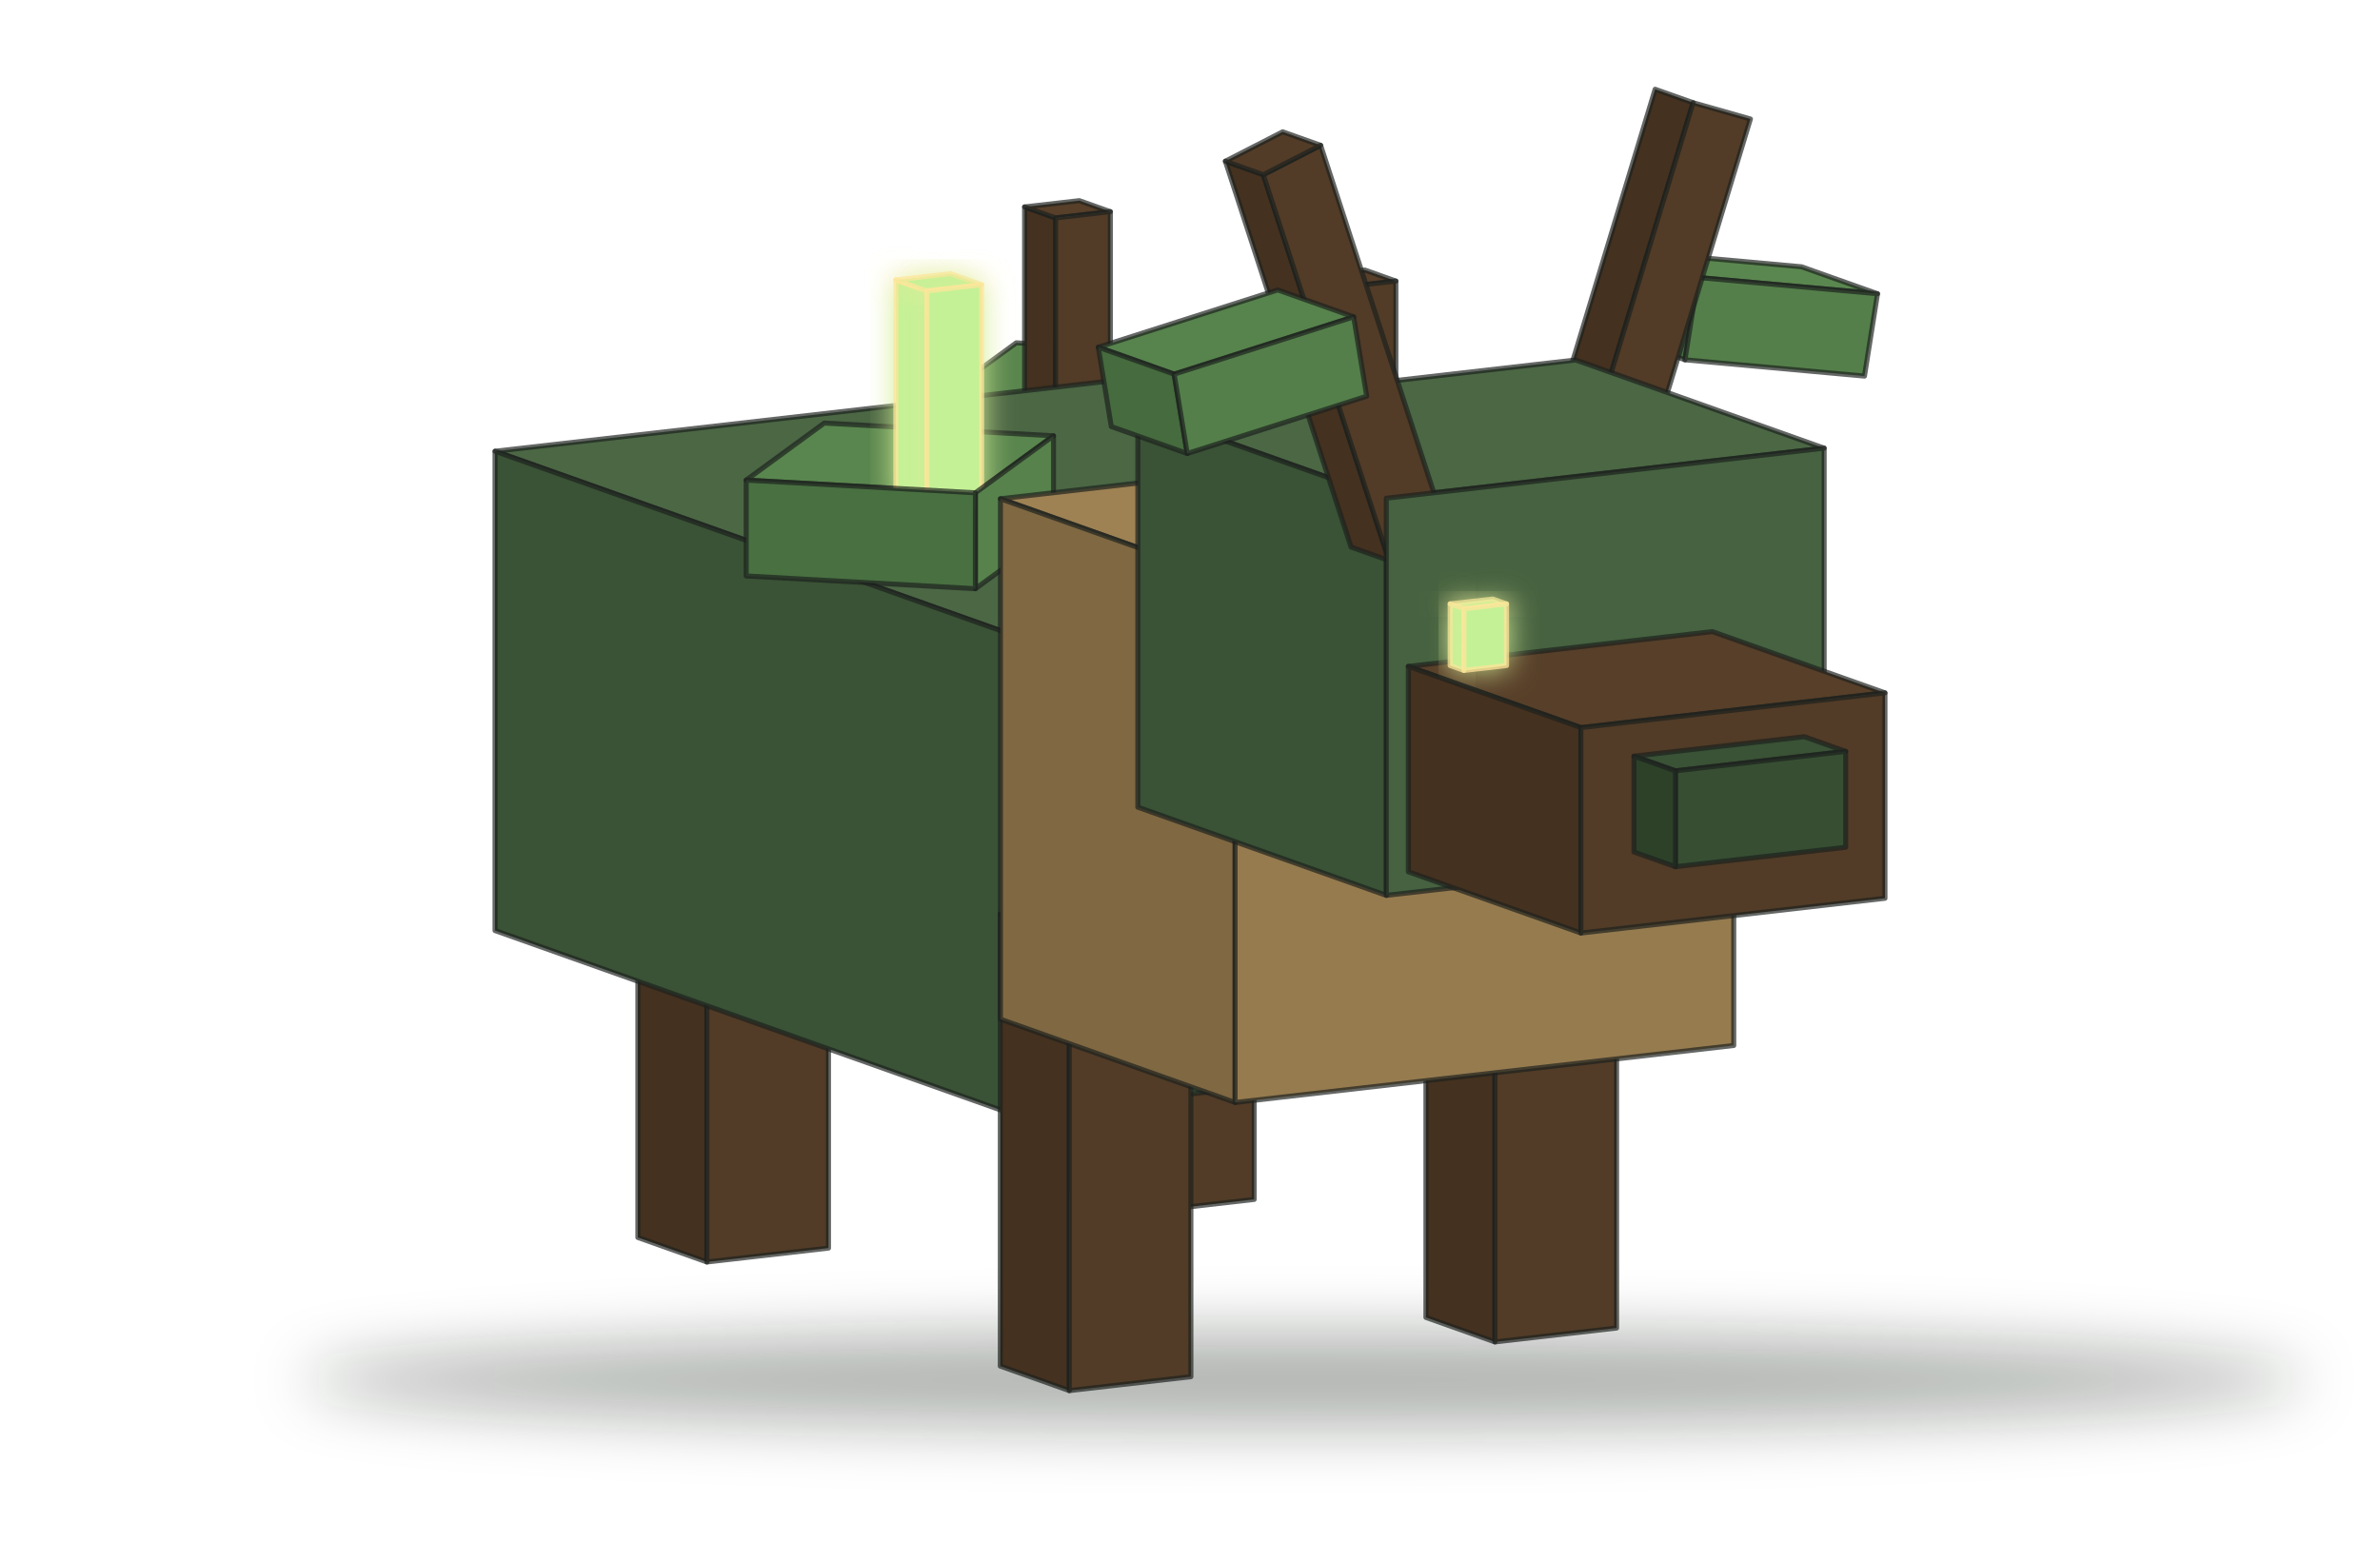
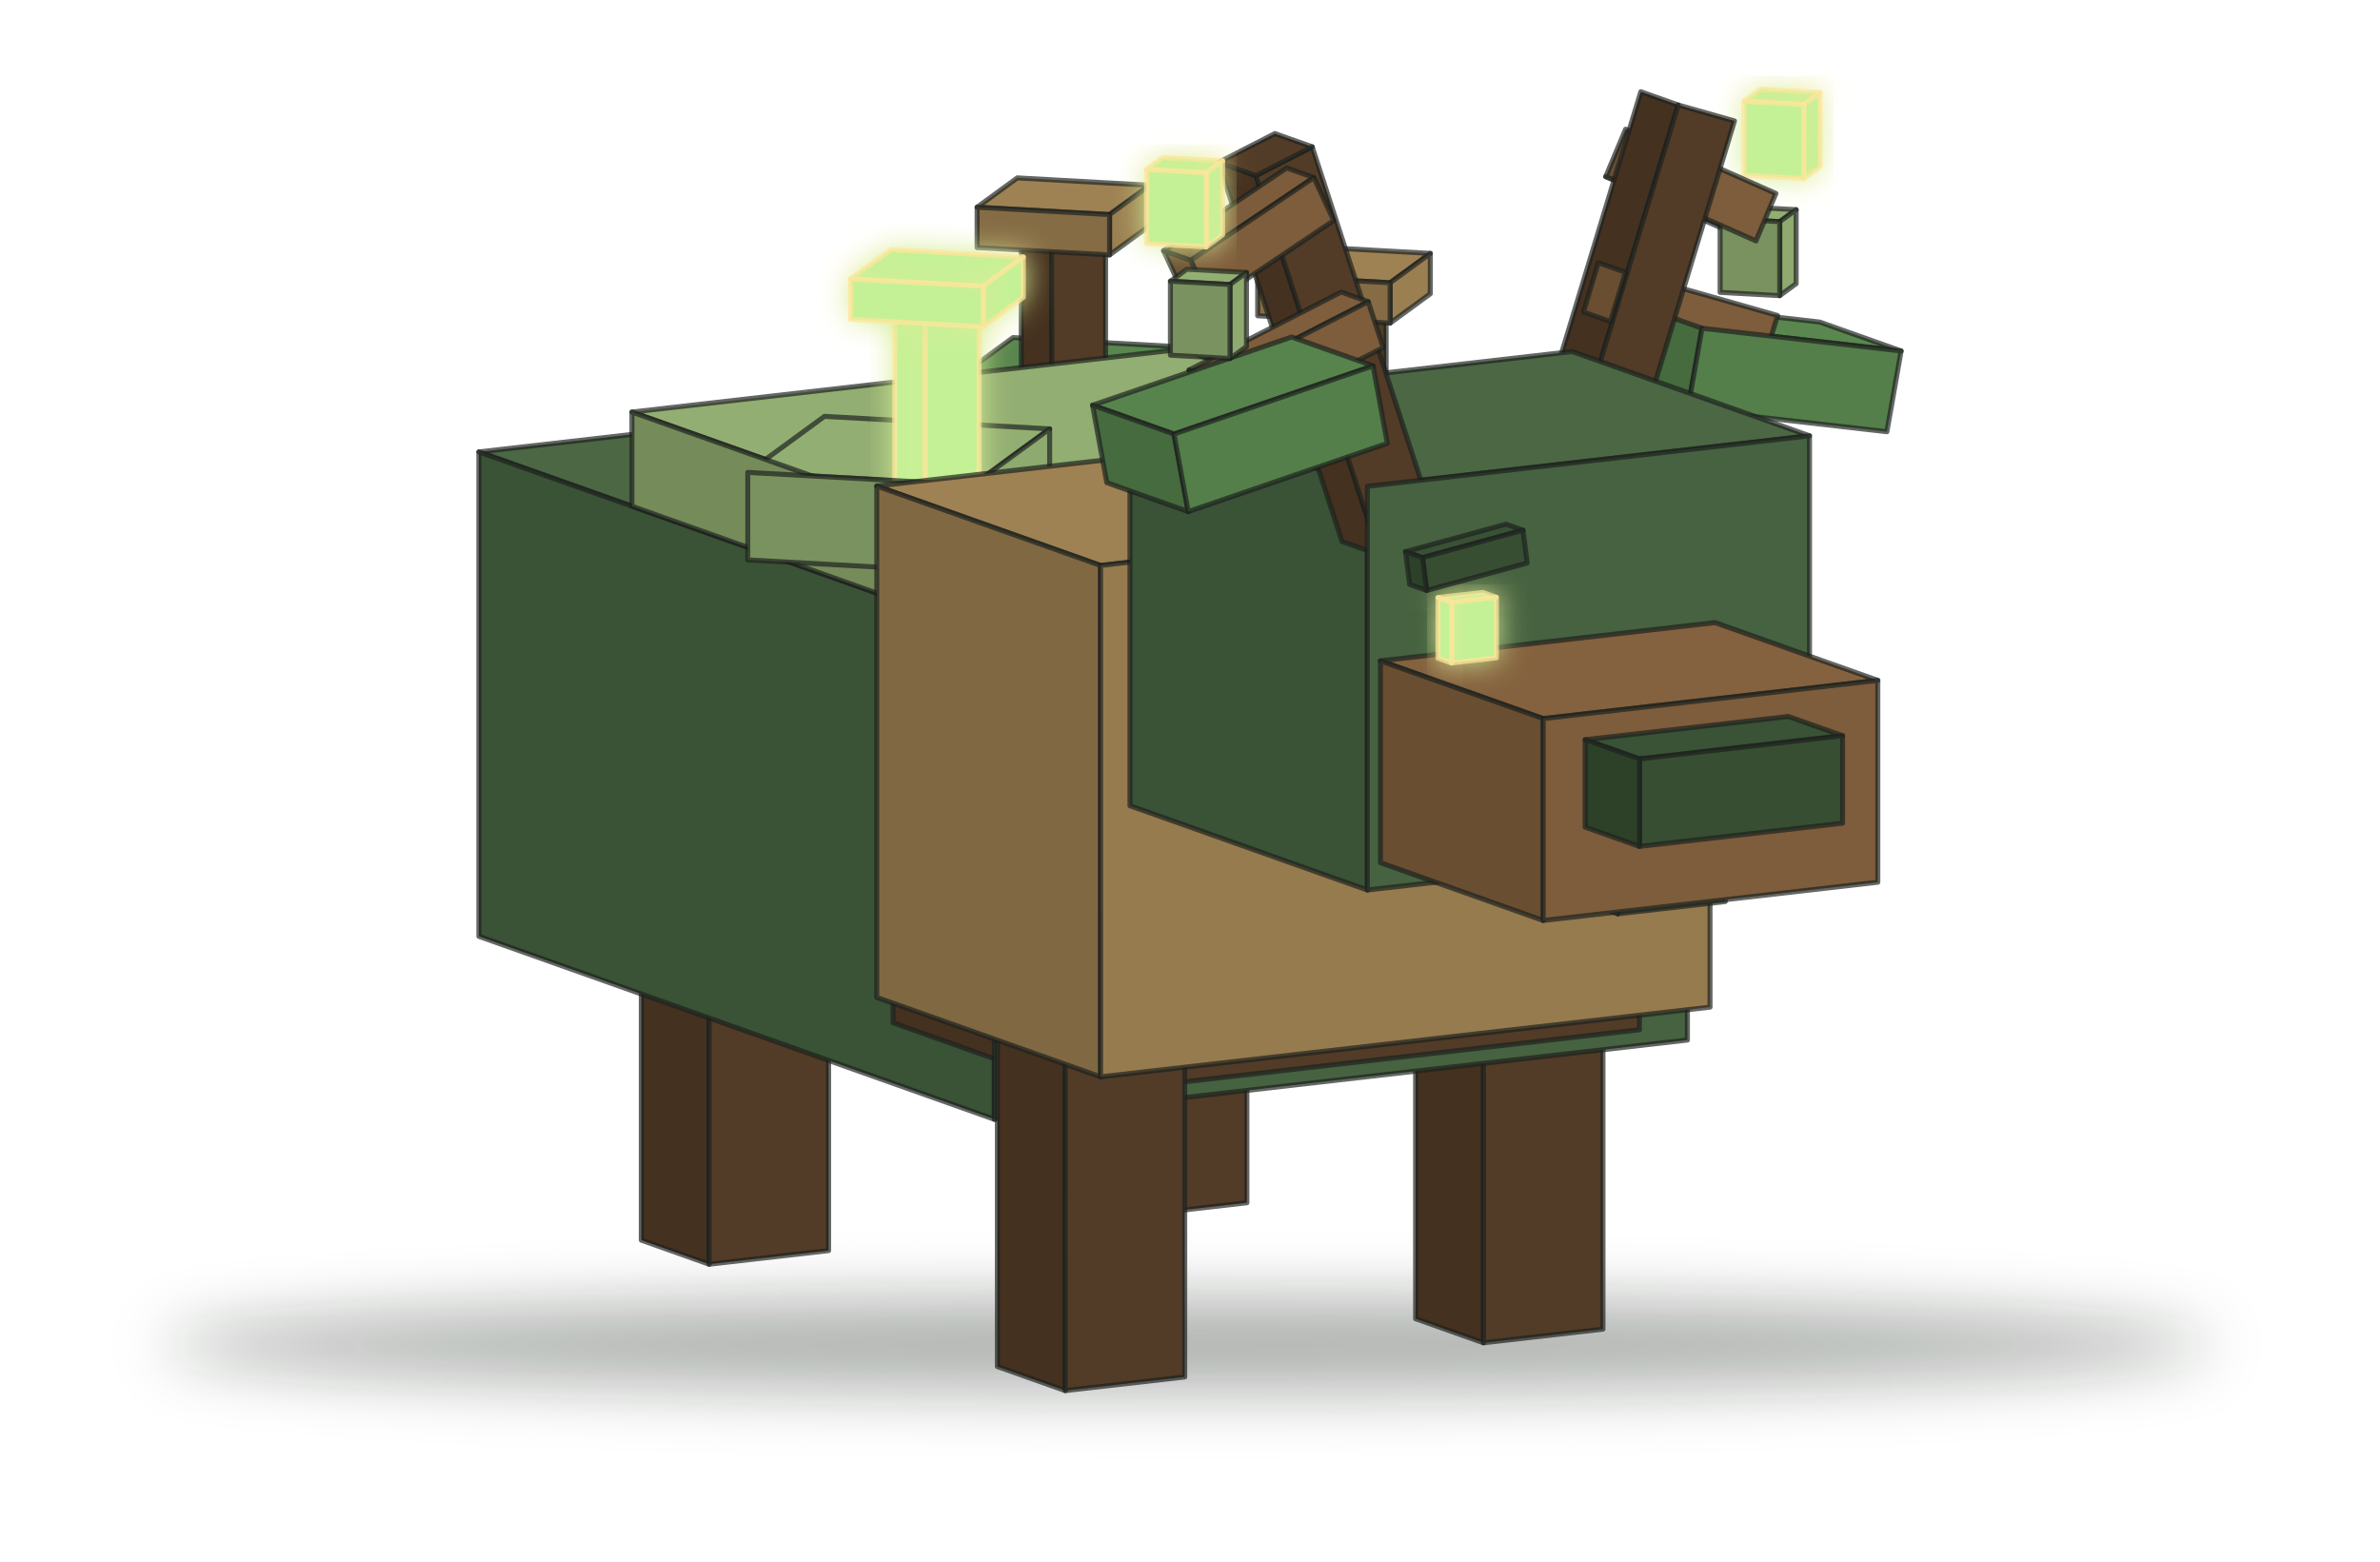
<svg xmlns="http://www.w3.org/2000/svg" width="640" height="420" viewBox="0 0 640 420" role="img" aria-labelledby="portrait-title">
  <defs>
    <filter id="portrait-glow" x="-80%" y="-80%" width="260%" height="260%">
      <feGaussianBlur stdDeviation="4" result="blur" />
      <feMerge>
        <feMergeNode in="blur" />
        <feMergeNode in="SourceGraphic" />
      </feMerge>
    </filter>
    <filter id="portrait-shadow" x="-40%" y="-80%" width="180%" height="260%">
      <feGaussianBlur stdDeviation="8" />
    </filter>
  </defs>
-   <ellipse cx="350.69" cy="371.12" rx="269.11" ry="13" fill="#0c120f" opacity=".32" filter="url(#portrait-shadow)" />
+   <ellipse cx="319.24" cy="361.71" rx="275.38" ry="13" fill="#0c120f" opacity=".32" filter="url(#portrait-shadow)" />
  <g>
-     <polygon points="304.55,326.32 304.55,204.77 285.99,198.18 285.99,319.73" fill="#45311f" stroke="#1c211e" stroke-opacity=".68" stroke-width="1.35" stroke-linejoin="round" vector-effect="non-scaling-stroke" />
-     <polygon points="337.26,201.03 318.70,194.44 285.99,198.18 304.55,204.77" fill="#573f29" stroke="#1c211e" stroke-opacity=".68" stroke-width="1.35" stroke-linejoin="round" vector-effect="non-scaling-stroke" />
-     <polygon points="337.26,322.58 337.26,201.03 304.55,204.77 304.55,326.32" fill="#523c27" stroke="#1c211e" stroke-opacity=".68" stroke-width="1.35" stroke-linejoin="round" vector-effect="non-scaling-stroke" />
-     <polygon points="334.91,95.63 273.28,92.20 252.28,107.54 313.91,110.96" fill="#59864e" stroke="#1c211e" stroke-opacity=".68" stroke-width="1.35" stroke-linejoin="round" vector-effect="non-scaling-stroke" />
-     <polygon points="334.91,121.41 334.91,95.63 313.91,110.96 313.91,136.75" fill="#57824c" stroke="#1c211e" stroke-opacity=".68" stroke-width="1.35" stroke-linejoin="round" vector-effect="non-scaling-stroke" />
-     <polygon points="283.87,117.55 283.87,58.61 275.52,55.65 275.52,114.58" fill="#45311f" stroke="#1c211e" stroke-opacity=".68" stroke-width="1.35" stroke-linejoin="round" vector-effect="non-scaling-stroke" />
-     <polygon points="298.59,56.93 290.23,53.96 275.52,55.65 283.87,58.61" fill="#573f29" stroke="#1c211e" stroke-opacity=".68" stroke-width="1.35" stroke-linejoin="round" vector-effect="non-scaling-stroke" />
-     <polygon points="190.09,339.41 190.09,217.86 171.53,211.27 171.53,332.82" fill="#45311f" stroke="#1c211e" stroke-opacity=".68" stroke-width="1.35" stroke-linejoin="round" vector-effect="non-scaling-stroke" />
-     <polygon points="298.59,115.86 298.59,56.93 283.87,58.61 283.87,117.55" fill="#523c27" stroke="#1c211e" stroke-opacity=".68" stroke-width="1.35" stroke-linejoin="round" vector-effect="non-scaling-stroke" />
-     <polygon points="222.79,214.12 204.23,207.53 171.53,211.27 190.09,217.86" fill="#573f29" stroke="#1c211e" stroke-opacity=".68" stroke-width="1.35" stroke-linejoin="round" vector-effect="non-scaling-stroke" />
-     <polygon points="222.79,335.67 222.79,214.12 190.09,217.86 190.09,339.41" fill="#523c27" stroke="#1c211e" stroke-opacity=".68" stroke-width="1.35" stroke-linejoin="round" vector-effect="non-scaling-stroke" />
-     <polygon points="313.91,136.75 313.91,110.96 252.28,107.54 252.28,133.32" fill="#497041" stroke="#1c211e" stroke-opacity=".68" stroke-width="1.35" stroke-linejoin="round" vector-effect="non-scaling-stroke" />
-     <polygon points="455.48,149.83 316.27,100.42 133.12,121.36 272.34,170.77" fill="#4b6744" stroke="#1c211e" stroke-opacity=".68" stroke-width="1.35" stroke-linejoin="round" vector-effect="non-scaling-stroke" />
-     <polygon points="416.27,113.76 354.64,110.34 333.64,125.67 395.27,129.10" fill="#59864e" stroke="#1c211e" stroke-opacity=".68" stroke-width="1.35" stroke-linejoin="round" vector-effect="non-scaling-stroke" />
-     <polygon points="416.27,139.55 416.27,113.76 395.27,129.10 395.27,154.88" fill="#57824c" stroke="#1c211e" stroke-opacity=".68" stroke-width="1.35" stroke-linejoin="round" vector-effect="non-scaling-stroke" />
-     <polygon points="360.66,136.20 360.66,77.27 352.30,74.31 352.30,133.24" fill="#45311f" stroke="#1c211e" stroke-opacity=".68" stroke-width="1.35" stroke-linejoin="round" vector-effect="non-scaling-stroke" />
-     <polygon points="375.37,75.59 367.02,72.62 352.30,74.31 360.66,77.27" fill="#573f29" stroke="#1c211e" stroke-opacity=".68" stroke-width="1.35" stroke-linejoin="round" vector-effect="non-scaling-stroke" />
-     <polygon points="283.29,117.21 221.66,113.78 200.66,129.12 262.29,132.54" fill="#59864e" stroke="#1c211e" stroke-opacity=".68" stroke-width="1.35" stroke-linejoin="round" vector-effect="non-scaling-stroke" />
-     <polygon points="375.37,134.52 375.37,75.59 360.66,77.27 360.66,136.20" fill="#523c27" stroke="#1c211e" stroke-opacity=".68" stroke-width="1.35" stroke-linejoin="round" vector-effect="non-scaling-stroke" />
-     <polygon points="249.26,137.18 249.26,78.25 240.90,75.28 240.90,134.22" fill="#c4f196" stroke="#ffe59a" stroke-opacity=".74" stroke-width="1.35" stroke-linejoin="round" vector-effect="non-scaling-stroke" filter="url(#portrait-glow)" />
-     <polygon points="263.97,76.57 255.62,73.60 240.90,75.28 249.26,78.25" fill="#c4f196" stroke="#ffe59a" stroke-opacity=".74" stroke-width="1.35" stroke-linejoin="round" vector-effect="non-scaling-stroke" filter="url(#portrait-glow)" />
-     <polygon points="272.34,299.69 272.34,170.77 133.12,121.36 133.12,250.28" fill="#3a5235" stroke="#1c211e" stroke-opacity=".68" stroke-width="1.35" stroke-linejoin="round" vector-effect="non-scaling-stroke" />
-     <polygon points="263.97,135.50 263.97,76.57 249.26,78.25 249.26,137.18" fill="#c4f196" stroke="#ffe59a" stroke-opacity=".74" stroke-width="1.35" stroke-linejoin="round" vector-effect="non-scaling-stroke" filter="url(#portrait-glow)" />
-     <polygon points="283.29,142.99 283.29,117.21 262.29,132.54 262.29,158.33" fill="#57824c" stroke="#1c211e" stroke-opacity=".68" stroke-width="1.35" stroke-linejoin="round" vector-effect="non-scaling-stroke" />
-     <polygon points="402.00,360.91 402.00,239.36 383.44,232.77 383.44,354.32" fill="#45311f" stroke="#1c211e" stroke-opacity=".68" stroke-width="1.35" stroke-linejoin="round" vector-effect="non-scaling-stroke" />
-     <polygon points="434.71,235.62 416.15,229.03 383.44,232.77 402.00,239.36" fill="#573f29" stroke="#1c211e" stroke-opacity=".68" stroke-width="1.35" stroke-linejoin="round" vector-effect="non-scaling-stroke" />
-     <polygon points="395.27,154.88 395.27,129.10 333.64,125.67 333.64,151.46" fill="#497041" stroke="#1c211e" stroke-opacity=".68" stroke-width="1.35" stroke-linejoin="round" vector-effect="non-scaling-stroke" />
-     <polygon points="434.71,357.17 434.71,235.62 402.00,239.36 402.00,360.91" fill="#523c27" stroke="#1c211e" stroke-opacity=".68" stroke-width="1.35" stroke-linejoin="round" vector-effect="non-scaling-stroke" />
-     <polygon points="262.29,158.33 262.29,132.54 200.66,129.12 200.66,154.90" fill="#497041" stroke="#1c211e" stroke-opacity=".68" stroke-width="1.35" stroke-linejoin="round" vector-effect="non-scaling-stroke" />
-     <polygon points="455.48,278.75 455.48,149.83 272.34,170.77 272.34,299.69" fill="#466240" stroke="#1c211e" stroke-opacity=".68" stroke-width="1.35" stroke-linejoin="round" vector-effect="non-scaling-stroke" />
-     <polygon points="287.54,374.00 287.54,252.45 268.98,245.86 268.98,367.41" fill="#45311f" stroke="#1c211e" stroke-opacity=".68" stroke-width="1.35" stroke-linejoin="round" vector-effect="non-scaling-stroke" />
-     <polygon points="320.24,248.71 301.68,242.12 268.98,245.86 287.54,252.45" fill="#573f29" stroke="#1c211e" stroke-opacity=".68" stroke-width="1.35" stroke-linejoin="round" vector-effect="non-scaling-stroke" />
-     <polygon points="320.24,370.26 320.24,248.71 287.54,252.45 287.54,374.00" fill="#523c27" stroke="#1c211e" stroke-opacity=".68" stroke-width="1.35" stroke-linejoin="round" vector-effect="non-scaling-stroke" />
-     <polygon points="466.22,141.21 403.11,118.81 269.02,134.14 332.13,156.55" fill="#9e8253" stroke="#1c211e" stroke-opacity=".68" stroke-width="1.35" stroke-linejoin="round" vector-effect="non-scaling-stroke" />
-     <polygon points="332.13,296.51 332.13,156.55 269.02,134.14 269.02,274.11" fill="#7f6842" stroke="#1c211e" stroke-opacity=".68" stroke-width="1.35" stroke-linejoin="round" vector-effect="non-scaling-stroke" />
-     <polygon points="504.88,79.00 484.46,71.75 436.20,67.38 456.62,74.63" fill="#5a874f" stroke="#1c211e" stroke-opacity=".68" stroke-width="1.35" stroke-linejoin="round" vector-effect="non-scaling-stroke" />
-     <polygon points="466.22,281.18 466.22,141.21 332.13,156.55 332.13,296.51" fill="#967b4f" stroke="#1c211e" stroke-opacity=".68" stroke-width="1.35" stroke-linejoin="round" vector-effect="non-scaling-stroke" />
-     <polygon points="453.10,96.77 456.62,74.63 436.20,67.38 432.69,89.53" fill="#466b3e" stroke="#1c211e" stroke-opacity=".68" stroke-width="1.35" stroke-linejoin="round" vector-effect="non-scaling-stroke" />
-     <polygon points="436.89,143.52 421.48,139.14 411.27,135.51 426.68,139.89" fill="#45311f" stroke="#1c211e" stroke-opacity=".68" stroke-width="1.35" stroke-linejoin="round" vector-effect="non-scaling-stroke" />
-     <polygon points="501.37,101.15 504.88,79.00 456.62,74.63 453.10,96.77" fill="#547f4a" stroke="#1c211e" stroke-opacity=".68" stroke-width="1.35" stroke-linejoin="round" vector-effect="non-scaling-stroke" />
-     <polygon points="421.48,139.14 455.29,27.62 445.08,24.00 411.27,135.51" fill="#45311f" stroke="#1c211e" stroke-opacity=".68" stroke-width="1.35" stroke-linejoin="round" vector-effect="non-scaling-stroke" />
-     <polygon points="436.89,143.52 470.70,32.00 455.29,27.62 421.48,139.14" fill="#523c27" stroke="#1c211e" stroke-opacity=".68" stroke-width="1.35" stroke-linejoin="round" vector-effect="non-scaling-stroke" />
-     <polygon points="490.53,120.53 423.70,96.81 305.97,110.27 372.79,133.99" fill="#4b6744" stroke="#1c211e" stroke-opacity=".68" stroke-width="1.35" stroke-linejoin="round" vector-effect="non-scaling-stroke" />
-     <polygon points="372.79,240.81 372.79,133.99 305.97,110.27 305.97,217.09" fill="#3a5235" stroke="#1c211e" stroke-opacity=".68" stroke-width="1.35" stroke-linejoin="round" vector-effect="non-scaling-stroke" />
-     <polygon points="477.07,154.20 473.36,152.88 461.91,154.19 465.62,155.51" fill="#c4f196" stroke="#ffe59a" stroke-opacity=".74" stroke-width="1.35" stroke-linejoin="round" vector-effect="non-scaling-stroke" filter="url(#portrait-glow)" />
-     <polygon points="373.52,150.76 339.71,46.98 329.51,43.36 363.32,147.14" fill="#45311f" stroke="#1c211e" stroke-opacity=".68" stroke-width="1.35" stroke-linejoin="round" vector-effect="non-scaling-stroke" />
-     <polygon points="465.62,172.08 465.62,155.51 461.91,154.19 461.91,170.76" fill="#c4f196" stroke="#ffe59a" stroke-opacity=".74" stroke-width="1.35" stroke-linejoin="round" vector-effect="non-scaling-stroke" filter="url(#portrait-glow)" />
-     <polygon points="477.07,170.77 477.07,154.20 465.62,155.51 465.62,172.08" fill="#c4f196" stroke="#ffe59a" stroke-opacity=".74" stroke-width="1.35" stroke-linejoin="round" vector-effect="non-scaling-stroke" filter="url(#portrait-glow)" />
-     <polygon points="388.94,142.86 355.13,39.08 339.71,46.98 373.52,150.76" fill="#523c27" stroke="#1c211e" stroke-opacity=".68" stroke-width="1.35" stroke-linejoin="round" vector-effect="non-scaling-stroke" />
-     <polygon points="490.53,227.35 490.53,120.53 372.79,133.99 372.79,240.81" fill="#466240" stroke="#1c211e" stroke-opacity=".68" stroke-width="1.35" stroke-linejoin="round" vector-effect="non-scaling-stroke" />
-     <polygon points="364.01,85.22 343.59,77.97 295.33,93.38 315.74,100.63" fill="#57834d" stroke="#1c211e" stroke-opacity=".68" stroke-width="1.35" stroke-linejoin="round" vector-effect="non-scaling-stroke" />
-     <polygon points="355.13,39.08 344.92,35.45 329.51,43.36 339.71,46.98" fill="#533c27" stroke="#1c211e" stroke-opacity=".68" stroke-width="1.35" stroke-linejoin="round" vector-effect="non-scaling-stroke" />
-     <polygon points="319.26,121.97 315.74,100.63 295.33,93.38 298.84,114.72" fill="#466b3e" stroke="#1c211e" stroke-opacity=".68" stroke-width="1.35" stroke-linejoin="round" vector-effect="non-scaling-stroke" />
-     <polygon points="367.52,106.56 364.01,85.22 315.74,100.63 319.26,121.97" fill="#547f4a" stroke="#1c211e" stroke-opacity=".68" stroke-width="1.35" stroke-linejoin="round" vector-effect="non-scaling-stroke" />
-     <polygon points="506.88,186.34 460.47,169.87 378.71,179.22 425.12,195.69" fill="#573f29" stroke="#1c211e" stroke-opacity=".68" stroke-width="1.35" stroke-linejoin="round" vector-effect="non-scaling-stroke" />
-     <polygon points="405.12,162.42 401.41,161.11 389.96,162.41 393.67,163.73" fill="#c4f196" stroke="#ffe59a" stroke-opacity=".74" stroke-width="1.35" stroke-linejoin="round" vector-effect="non-scaling-stroke" filter="url(#portrait-glow)" />
-     <polygon points="393.67,180.31 393.67,163.73 389.96,162.41 389.96,178.99" fill="#c4f196" stroke="#ffe59a" stroke-opacity=".74" stroke-width="1.35" stroke-linejoin="round" vector-effect="non-scaling-stroke" filter="url(#portrait-glow)" />
-     <polygon points="405.12,179.00 405.12,162.42 393.67,163.73 393.67,180.31" fill="#c4f196" stroke="#ffe59a" stroke-opacity=".74" stroke-width="1.35" stroke-linejoin="round" vector-effect="non-scaling-stroke" filter="url(#portrait-glow)" />
-     <polygon points="425.12,250.94 425.12,195.69 378.71,179.22 378.71,234.47" fill="#45311f" stroke="#1c211e" stroke-opacity=".68" stroke-width="1.35" stroke-linejoin="round" vector-effect="non-scaling-stroke" />
-     <polygon points="506.88,241.59 506.88,186.34 425.12,195.69 425.12,250.94" fill="#523c27" stroke="#1c211e" stroke-opacity=".68" stroke-width="1.35" stroke-linejoin="round" vector-effect="non-scaling-stroke" />
-     <polygon points="496.32,202.08 485.18,198.13 439.39,203.37 450.53,207.32" fill="#3a5235" stroke="#1c211e" stroke-opacity=".68" stroke-width="1.35" stroke-linejoin="round" vector-effect="non-scaling-stroke" />
-     <polygon points="496.32,227.87 496.32,202.08 450.53,207.32 450.53,233.10" fill="#374e32" stroke="#1c211e" stroke-opacity=".68" stroke-width="1.35" stroke-linejoin="round" vector-effect="non-scaling-stroke" />
-     <polygon points="450.53,233.10 450.53,207.32 439.39,203.37 439.39,229.15" fill="#2d4129" stroke="#1c211e" stroke-opacity=".68" stroke-width="1.35" stroke-linejoin="round" vector-effect="non-scaling-stroke" />
+     <polygon points="224.72,178.30 173.30,184.18 154.98,193.91 206.40,188.04" fill="#466b3e" stroke="#1c211e" stroke-opacity=".68" stroke-width="1.35" stroke-linejoin="round" vector-effect="non-scaling-stroke" />
+     <polygon points="173.30,184.18 162.89,134.22 144.57,143.95 154.98,193.91" fill="#466b3e" stroke="#1c211e" stroke-opacity=".68" stroke-width="1.35" stroke-linejoin="round" vector-effect="non-scaling-stroke" />
+     <polygon points="224.72,178.30 214.30,128.34 162.89,134.22 173.30,184.18" fill="#5a874f" stroke="#1c211e" stroke-opacity=".68" stroke-width="1.35" stroke-linejoin="round" vector-effect="non-scaling-stroke" />
+     <polygon points="241.96,162.45 222.67,164.65 181.04,186.77 200.32,184.57" fill="#45311f" stroke="#1c211e" stroke-opacity=".68" stroke-width="1.35" stroke-linejoin="round" vector-effect="non-scaling-stroke" />
+     <polygon points="222.67,164.65 218.21,143.24 176.58,165.36 181.04,186.77" fill="#45311f" stroke="#1c211e" stroke-opacity=".68" stroke-width="1.35" stroke-linejoin="round" vector-effect="non-scaling-stroke" />
+     <polygon points="303.16,327.15 303.16,207.72 284.92,201.25 284.92,320.68" fill="#45311f" stroke="#1c211e" stroke-opacity=".68" stroke-width="1.35" stroke-linejoin="round" vector-effect="non-scaling-stroke" />
+     <polygon points="335.30,204.05 317.06,197.57 284.92,201.25 303.16,207.72" fill="#573f29" stroke="#1c211e" stroke-opacity=".68" stroke-width="1.35" stroke-linejoin="round" vector-effect="non-scaling-stroke" />
+     <polygon points="241.96,162.45 237.49,141.04 218.21,143.24 222.67,164.65" fill="#58402a" stroke="#1c211e" stroke-opacity=".68" stroke-width="1.35" stroke-linejoin="round" vector-effect="non-scaling-stroke" />
+     <polygon points="335.30,323.48 335.30,204.05 303.16,207.72 303.16,327.15" fill="#523c27" stroke="#1c211e" stroke-opacity=".68" stroke-width="1.35" stroke-linejoin="round" vector-effect="non-scaling-stroke" />
+     <polygon points="345.80,132.07 289.26,112.01 138.23,129.27 194.77,149.34" fill="#4b6744" stroke="#1c211e" stroke-opacity=".68" stroke-width="1.35" stroke-linejoin="round" vector-effect="non-scaling-stroke" />
+     <polygon points="332.98,94.14 272.43,90.78 251.80,105.85 312.35,109.21" fill="#59864e" stroke="#1c211e" stroke-opacity=".68" stroke-width="1.35" stroke-linejoin="round" vector-effect="non-scaling-stroke" />
+     <polygon points="332.98,117.67 332.98,94.14 312.35,109.21 312.35,132.74" fill="#57824c" stroke="#1c211e" stroke-opacity=".68" stroke-width="1.35" stroke-linejoin="round" vector-effect="non-scaling-stroke" />
+     <polygon points="282.84,122.02 282.84,64.11 274.63,61.19 274.63,119.10" fill="#45311f" stroke="#1c211e" stroke-opacity=".68" stroke-width="1.35" stroke-linejoin="round" vector-effect="non-scaling-stroke" />
+     <polygon points="194.77,257.92 194.77,149.34 138.23,129.27 138.23,237.85" fill="#3a5235" stroke="#1c211e" stroke-opacity=".68" stroke-width="1.35" stroke-linejoin="round" vector-effect="non-scaling-stroke" />
+     <polygon points="297.30,62.45 289.09,59.54 274.63,61.19 282.84,64.11" fill="#573f29" stroke="#1c211e" stroke-opacity=".68" stroke-width="1.35" stroke-linejoin="round" vector-effect="non-scaling-stroke" />
+     <polygon points="190.69,340.01 190.69,220.58 172.45,214.11 172.45,333.54" fill="#45311f" stroke="#1c211e" stroke-opacity=".68" stroke-width="1.35" stroke-linejoin="round" vector-effect="non-scaling-stroke" />
+     <polygon points="297.30,120.36 297.30,62.45 282.84,64.11 282.84,122.02" fill="#523c27" stroke="#1c211e" stroke-opacity=".68" stroke-width="1.35" stroke-linejoin="round" vector-effect="non-scaling-stroke" />
+     <polygon points="309.18,49.82 273.56,47.84 262.75,55.73 298.37,57.71" fill="#9e8253" stroke="#1c211e" stroke-opacity=".68" stroke-width="1.35" stroke-linejoin="round" vector-effect="non-scaling-stroke" />
+     <polygon points="222.82,216.91 204.59,210.43 172.45,214.11 190.69,220.58" fill="#573f29" stroke="#1c211e" stroke-opacity=".68" stroke-width="1.35" stroke-linejoin="round" vector-effect="non-scaling-stroke" />
+     <polygon points="345.80,240.65 345.80,132.07 194.77,149.34 194.77,257.92" fill="#466240" stroke="#1c211e" stroke-opacity=".68" stroke-width="1.35" stroke-linejoin="round" vector-effect="non-scaling-stroke" />
+     <polygon points="309.18,60.68 309.18,49.82 298.37,57.71 298.37,68.57" fill="#9a7f51" stroke="#1c211e" stroke-opacity=".68" stroke-width="1.35" stroke-linejoin="round" vector-effect="non-scaling-stroke" />
+     <polygon points="222.82,336.34 222.82,216.91 190.69,220.58 190.69,340.01" fill="#523c27" stroke="#1c211e" stroke-opacity=".68" stroke-width="1.35" stroke-linejoin="round" vector-effect="non-scaling-stroke" />
+     <polygon points="298.37,68.57 298.37,57.71 262.75,55.73 262.75,66.59" fill="#856c45" stroke="#1c211e" stroke-opacity=".68" stroke-width="1.35" stroke-linejoin="round" vector-effect="non-scaling-stroke" />
+     <polygon points="312.35,132.74 312.35,109.21 251.80,105.85 251.80,129.37" fill="#497041" stroke="#1c211e" stroke-opacity=".68" stroke-width="1.35" stroke-linejoin="round" vector-effect="non-scaling-stroke" />
+     <polygon points="453.76,149.43 315.15,100.23 128.77,121.54 267.38,170.74" fill="#4b6744" stroke="#1c211e" stroke-opacity=".68" stroke-width="1.35" stroke-linejoin="round" vector-effect="non-scaling-stroke" />
+     <polygon points="416.24,128.87 317.75,93.92 169.93,110.82 268.42,145.78" fill="#92ae72" stroke="#1c211e" stroke-opacity=".68" stroke-width="1.35" stroke-linejoin="round" vector-effect="non-scaling-stroke" />
+     <polygon points="412.93,111.96 352.38,108.60 331.74,123.67 392.30,127.03" fill="#59864e" stroke="#1c211e" stroke-opacity=".68" stroke-width="1.35" stroke-linejoin="round" vector-effect="non-scaling-stroke" />
+     <polygon points="412.93,135.49 412.93,111.96 392.30,127.03 392.30,150.56" fill="#57824c" stroke="#1c211e" stroke-opacity=".68" stroke-width="1.35" stroke-linejoin="round" vector-effect="non-scaling-stroke" />
+     <polygon points="358.28,140.35 358.28,82.44 350.08,79.53 350.08,137.44" fill="#45311f" stroke="#1c211e" stroke-opacity=".68" stroke-width="1.35" stroke-linejoin="round" vector-effect="non-scaling-stroke" />
+     <polygon points="372.74,80.79 364.54,77.88 350.08,79.53 358.28,82.44" fill="#573f29" stroke="#1c211e" stroke-opacity=".68" stroke-width="1.35" stroke-linejoin="round" vector-effect="non-scaling-stroke" />
+     <polygon points="372.74,138.70 372.74,80.79 358.28,82.44 358.28,140.35" fill="#523c27" stroke="#1c211e" stroke-opacity=".68" stroke-width="1.35" stroke-linejoin="round" vector-effect="non-scaling-stroke" />
+     <polygon points="384.62,68.15 349.01,66.17 338.20,74.07 373.82,76.05" fill="#9e8253" stroke="#1c211e" stroke-opacity=".68" stroke-width="1.35" stroke-linejoin="round" vector-effect="non-scaling-stroke" />
+     <polygon points="282.26,115.35 221.71,111.98 201.08,127.05 261.63,130.42" fill="#92ae72" stroke="#1c211e" stroke-opacity=".68" stroke-width="1.35" stroke-linejoin="round" vector-effect="non-scaling-stroke" />
+     <polygon points="248.83,141.31 248.83,83.40 240.62,80.49 240.62,138.40" fill="#c4f196" stroke="#ffe59a" stroke-opacity=".74" stroke-width="1.35" stroke-linejoin="round" vector-effect="non-scaling-stroke" filter="url(#portrait-glow)" />
+     <polygon points="263.29,81.75 255.08,78.84 240.62,80.49 248.83,83.40" fill="#c4f196" stroke="#ffe59a" stroke-opacity=".74" stroke-width="1.35" stroke-linejoin="round" vector-effect="non-scaling-stroke" filter="url(#portrait-glow)" />
+     <polygon points="267.38,301.03 267.38,170.74 128.77,121.54 128.77,251.83" fill="#3a5235" stroke="#1c211e" stroke-opacity=".68" stroke-width="1.35" stroke-linejoin="round" vector-effect="non-scaling-stroke" />
+     <polygon points="384.62,79.01 384.62,68.15 373.82,76.05 373.82,86.90" fill="#9a7f51" stroke="#1c211e" stroke-opacity=".68" stroke-width="1.35" stroke-linejoin="round" vector-effect="non-scaling-stroke" />
+     <polygon points="263.29,139.66 263.29,81.75 248.83,83.40 248.83,141.31" fill="#c4f196" stroke="#ffe59a" stroke-opacity=".74" stroke-width="1.35" stroke-linejoin="round" vector-effect="non-scaling-stroke" filter="url(#portrait-glow)" />
+     <polygon points="275.17,69.11 239.55,67.14 228.74,75.03 264.36,77.01" fill="#c4f196" stroke="#ffe59a" stroke-opacity=".74" stroke-width="1.35" stroke-linejoin="round" vector-effect="non-scaling-stroke" filter="url(#portrait-glow)" />
+     <polygon points="282.26,138.87 282.26,115.35 261.63,130.42 261.63,153.94" fill="#8eaa6f" stroke="#1c211e" stroke-opacity=".68" stroke-width="1.35" stroke-linejoin="round" vector-effect="non-scaling-stroke" />
+     <polygon points="275.17,79.97 275.17,69.11 264.36,77.01 264.36,87.87" fill="#c4f196" stroke="#ffe59a" stroke-opacity=".74" stroke-width="1.35" stroke-linejoin="round" vector-effect="non-scaling-stroke" filter="url(#portrait-glow)" />
+     <polygon points="268.42,171.11 268.42,145.78 169.93,110.82 169.93,136.15" fill="#758c5a" stroke="#1c211e" stroke-opacity=".68" stroke-width="1.35" stroke-linejoin="round" vector-effect="non-scaling-stroke" />
+     <polygon points="398.91,361.14 398.91,241.71 380.67,235.23 380.67,354.67" fill="#45311f" stroke="#1c211e" stroke-opacity=".68" stroke-width="1.35" stroke-linejoin="round" vector-effect="non-scaling-stroke" />
+     <polygon points="431.05,238.03 412.81,231.56 380.67,235.23 398.91,241.71" fill="#573f29" stroke="#1c211e" stroke-opacity=".68" stroke-width="1.35" stroke-linejoin="round" vector-effect="non-scaling-stroke" />
+     <polygon points="373.82,86.90 373.82,76.05 338.20,74.07 338.20,84.93" fill="#856c45" stroke="#1c211e" stroke-opacity=".68" stroke-width="1.35" stroke-linejoin="round" vector-effect="non-scaling-stroke" />
+     <polygon points="392.30,150.56 392.30,127.03 331.74,123.67 331.74,147.19" fill="#497041" stroke="#1c211e" stroke-opacity=".68" stroke-width="1.35" stroke-linejoin="round" vector-effect="non-scaling-stroke" />
+     <polygon points="431.05,357.47 431.05,238.03 398.91,241.71 398.91,361.14" fill="#523c27" stroke="#1c211e" stroke-opacity=".68" stroke-width="1.35" stroke-linejoin="round" vector-effect="non-scaling-stroke" />
+     <polygon points="264.36,87.87 264.36,77.01 228.74,75.03 228.74,85.89" fill="#c4f196" stroke="#ffe59a" stroke-opacity=".74" stroke-width="1.35" stroke-linejoin="round" vector-effect="non-scaling-stroke" filter="url(#portrait-glow)" />
+     <polygon points="440.86,248.00 387.97,229.23 240.15,246.13 293.04,264.90" fill="#573f29" stroke="#1c211e" stroke-opacity=".68" stroke-width="1.35" stroke-linejoin="round" vector-effect="non-scaling-stroke" />
+     <polygon points="261.63,153.94 261.63,130.42 201.08,127.05 201.08,150.58" fill="#7a925f" stroke="#1c211e" stroke-opacity=".68" stroke-width="1.35" stroke-linejoin="round" vector-effect="non-scaling-stroke" />
+     <polygon points="416.24,154.21 416.24,128.87 268.42,145.78 268.42,171.11" fill="#8ba66c" stroke="#1c211e" stroke-opacity=".68" stroke-width="1.35" stroke-linejoin="round" vector-effect="non-scaling-stroke" />
+     <polygon points="459.84,133.34 399.65,111.98 235.76,130.72 295.95,152.08" fill="#9e8253" stroke="#1c211e" stroke-opacity=".68" stroke-width="1.35" stroke-linejoin="round" vector-effect="non-scaling-stroke" />
+     <polygon points="293.04,293.86 293.04,264.90 240.15,246.13 240.15,275.08" fill="#45311f" stroke="#1c211e" stroke-opacity=".68" stroke-width="1.35" stroke-linejoin="round" vector-effect="non-scaling-stroke" />
+     <polygon points="453.76,279.72 453.76,149.43 267.38,170.74 267.38,301.03" fill="#466240" stroke="#1c211e" stroke-opacity=".68" stroke-width="1.35" stroke-linejoin="round" vector-effect="non-scaling-stroke" />
+     <polygon points="440.86,276.95 440.86,248.00 293.04,264.90 293.04,293.86" fill="#523c27" stroke="#1c211e" stroke-opacity=".68" stroke-width="1.35" stroke-linejoin="round" vector-effect="non-scaling-stroke" />
+     <polygon points="286.44,374.00 286.44,254.57 268.20,248.09 268.20,367.53" fill="#45311f" stroke="#1c211e" stroke-opacity=".68" stroke-width="1.35" stroke-linejoin="round" vector-effect="non-scaling-stroke" />
+     <polygon points="318.58,250.89 300.34,244.42 268.20,248.09 286.44,254.57" fill="#573f29" stroke="#1c211e" stroke-opacity=".68" stroke-width="1.35" stroke-linejoin="round" vector-effect="non-scaling-stroke" />
+     <polygon points="318.58,370.33 318.58,250.89 286.44,254.57 286.44,374.00" fill="#523c27" stroke="#1c211e" stroke-opacity=".68" stroke-width="1.35" stroke-linejoin="round" vector-effect="non-scaling-stroke" />
+     <polygon points="295.95,289.61 295.95,152.08 235.76,130.72 235.76,268.25" fill="#7f6842" stroke="#1c211e" stroke-opacity=".68" stroke-width="1.35" stroke-linejoin="round" vector-effect="non-scaling-stroke" />
+     <polygon points="459.84,270.87 459.84,133.34 295.95,152.08 295.95,289.61" fill="#967b4f" stroke="#1c211e" stroke-opacity=".68" stroke-width="1.35" stroke-linejoin="round" vector-effect="non-scaling-stroke" />
+     <polygon points="483.00,56.39 466.98,55.50 462.55,58.73 478.58,59.62" fill="#92ae72" stroke="#1c211e" stroke-opacity=".68" stroke-width="1.35" stroke-linejoin="round" vector-effect="non-scaling-stroke" />
+     <polygon points="483.00,76.29 483.00,56.39 478.58,59.62 478.58,79.52" fill="#8eaa6f" stroke="#1c211e" stroke-opacity=".68" stroke-width="1.35" stroke-linejoin="round" vector-effect="non-scaling-stroke" />
+     <polygon points="511.23,94.39 489.35,86.62 435.81,80.52 457.69,88.28" fill="#5a874f" stroke="#1c211e" stroke-opacity=".68" stroke-width="1.35" stroke-linejoin="round" vector-effect="non-scaling-stroke" />
+     <polygon points="489.43,24.89 473.40,24.00 468.98,27.23 485.01,28.12" fill="#c4f196" stroke="#ffe59a" stroke-opacity=".74" stroke-width="1.35" stroke-linejoin="round" vector-effect="non-scaling-stroke" filter="url(#portrait-glow)" />
+     <polygon points="489.43,44.80 489.43,24.89 485.01,28.12 485.01,48.03" fill="#c4f196" stroke="#ffe59a" stroke-opacity=".74" stroke-width="1.35" stroke-linejoin="round" vector-effect="non-scaling-stroke" filter="url(#portrait-glow)" />
+     <polygon points="472.20,64.80 439.09,50.11 431.79,47.52 464.90,62.21" fill="#694e31" stroke="#1c211e" stroke-opacity=".68" stroke-width="1.35" stroke-linejoin="round" vector-effect="non-scaling-stroke" />
+     <polygon points="478.58,79.52 478.58,59.62 462.55,58.73 462.55,78.63" fill="#7a925f" stroke="#1c211e" stroke-opacity=".68" stroke-width="1.35" stroke-linejoin="round" vector-effect="non-scaling-stroke" />
+     <polygon points="473.98,98.11 433.08,86.49 425.79,83.90 466.68,95.52" fill="#694e31" stroke="#1c211e" stroke-opacity=".68" stroke-width="1.35" stroke-linejoin="round" vector-effect="non-scaling-stroke" />
+     <polygon points="485.01,48.03 485.01,28.12 468.98,27.23 468.98,47.13" fill="#c4f196" stroke="#ffe59a" stroke-opacity=".74" stroke-width="1.35" stroke-linejoin="round" vector-effect="non-scaling-stroke" filter="url(#portrait-glow)" />
+     <polygon points="433.19,142.11 418.05,137.80 408.01,134.24 423.16,138.55" fill="#45311f" stroke="#1c211e" stroke-opacity=".68" stroke-width="1.35" stroke-linejoin="round" vector-effect="non-scaling-stroke" />
+     <polygon points="472.20,64.80 477.55,52.03 444.44,37.34 439.09,50.11" fill="#7d5d3c" stroke="#1c211e" stroke-opacity=".68" stroke-width="1.35" stroke-linejoin="round" vector-effect="non-scaling-stroke" />
+     <polygon points="473.98,98.11 478.00,84.85 437.10,73.23 433.08,86.49" fill="#7d5d3c" stroke="#1c211e" stroke-opacity=".68" stroke-width="1.35" stroke-linejoin="round" vector-effect="non-scaling-stroke" />
+     <polygon points="439.09,50.11 444.44,37.34 437.14,34.75 431.79,47.52" fill="#694e31" stroke="#1c211e" stroke-opacity=".68" stroke-width="1.35" stroke-linejoin="round" vector-effect="non-scaling-stroke" />
+     <polygon points="418.05,137.80 451.27,28.23 441.23,24.67 408.01,134.24" fill="#45311f" stroke="#1c211e" stroke-opacity=".68" stroke-width="1.35" stroke-linejoin="round" vector-effect="non-scaling-stroke" />
+     <polygon points="453.86,110.00 457.69,88.28 435.81,80.52 431.98,102.24" fill="#466b3e" stroke="#1c211e" stroke-opacity=".68" stroke-width="1.35" stroke-linejoin="round" vector-effect="non-scaling-stroke" />
+     <polygon points="433.19,142.11 466.41,32.53 451.27,28.23 418.05,137.80" fill="#523c27" stroke="#1c211e" stroke-opacity=".68" stroke-width="1.35" stroke-linejoin="round" vector-effect="non-scaling-stroke" />
+     <polygon points="433.08,86.49 437.10,73.23 429.80,70.64 425.79,83.90" fill="#694e31" stroke="#1c211e" stroke-opacity=".68" stroke-width="1.35" stroke-linejoin="round" vector-effect="non-scaling-stroke" />
+     <polygon points="507.40,116.11 511.23,94.39 457.69,88.28 453.86,110.00" fill="#547f4a" stroke="#1c211e" stroke-opacity=".68" stroke-width="1.35" stroke-linejoin="round" vector-effect="non-scaling-stroke" />
+     <polygon points="486.59,117.20 422.75,94.54 303.86,108.14 367.69,130.79" fill="#4b6744" stroke="#1c211e" stroke-opacity=".68" stroke-width="1.35" stroke-linejoin="round" vector-effect="non-scaling-stroke" />
+     <polygon points="367.69,239.37 367.69,130.79 303.86,108.14 303.86,216.71" fill="#3a5235" stroke="#1c211e" stroke-opacity=".68" stroke-width="1.35" stroke-linejoin="round" vector-effect="non-scaling-stroke" />
+     <polygon points="473.07,152.55 469.42,151.26 457.37,152.64 461.02,153.93" fill="#c4f196" stroke="#ffe59a" stroke-opacity=".74" stroke-width="1.35" stroke-linejoin="round" vector-effect="non-scaling-stroke" filter="url(#portrait-glow)" />
+     <polygon points="478.16,139.04 473.60,137.43 446.55,136.23 451.11,137.84" fill="#3b5335" stroke="#1c211e" stroke-opacity=".68" stroke-width="1.35" stroke-linejoin="round" vector-effect="non-scaling-stroke" />
+     <polygon points="370.93,149.22 337.71,47.25 327.68,43.69 360.90,145.66" fill="#45311f" stroke="#1c211e" stroke-opacity=".68" stroke-width="1.35" stroke-linejoin="round" vector-effect="non-scaling-stroke" />
+     <polygon points="473.07,168.84 473.07,152.55 461.02,153.93 461.02,170.22" fill="#c4f196" stroke="#ffe59a" stroke-opacity=".74" stroke-width="1.35" stroke-linejoin="round" vector-effect="non-scaling-stroke" filter="url(#portrait-glow)" />
+     <polygon points="461.02,170.22 461.02,153.93 457.37,152.64 457.37,168.92" fill="#c4f196" stroke="#ffe59a" stroke-opacity=".74" stroke-width="1.35" stroke-linejoin="round" vector-effect="non-scaling-stroke" filter="url(#portrait-glow)" />
+     <polygon points="477.04,148.13 478.16,139.04 451.11,137.84 449.99,146.93" fill="#374e32" stroke="#1c211e" stroke-opacity=".68" stroke-width="1.35" stroke-linejoin="round" vector-effect="non-scaling-stroke" />
+     <polygon points="386.08,141.46 352.86,39.48 337.71,47.25 370.93,149.22" fill="#523c27" stroke="#1c211e" stroke-opacity=".68" stroke-width="1.35" stroke-linejoin="round" vector-effect="non-scaling-stroke" />
+     <polygon points="449.99,146.93 451.11,137.84 446.55,136.23 445.43,145.31" fill="#2d4129" stroke="#1c211e" stroke-opacity=".68" stroke-width="1.35" stroke-linejoin="round" vector-effect="non-scaling-stroke" />
+     <polygon points="367.93,81.14 360.64,78.55 319.74,99.52 327.04,102.11" fill="#7e5e3c" stroke="#1c211e" stroke-opacity=".68" stroke-width="1.35" stroke-linejoin="round" vector-effect="non-scaling-stroke" />
+     <polygon points="486.59,225.78 486.59,117.20 367.69,130.79 367.69,239.37" fill="#466240" stroke="#1c211e" stroke-opacity=".68" stroke-width="1.35" stroke-linejoin="round" vector-effect="non-scaling-stroke" />
+     <polygon points="371.95,93.48 367.93,81.14 327.04,102.11 331.06,114.45" fill="#7d5d3c" stroke="#1c211e" stroke-opacity=".68" stroke-width="1.35" stroke-linejoin="round" vector-effect="non-scaling-stroke" />
+     <polygon points="353.30,47.76 346.01,45.17 312.89,67.43 320.19,70.02" fill="#7c5c3b" stroke="#1c211e" stroke-opacity=".68" stroke-width="1.35" stroke-linejoin="round" vector-effect="non-scaling-stroke" />
+     <polygon points="331.06,114.45 327.04,102.11 319.74,99.52 323.76,111.86" fill="#694e31" stroke="#1c211e" stroke-opacity=".68" stroke-width="1.35" stroke-linejoin="round" vector-effect="non-scaling-stroke" />
+     <polygon points="352.86,39.48 342.82,35.92 327.68,43.69 337.71,47.25" fill="#533c27" stroke="#1c211e" stroke-opacity=".68" stroke-width="1.35" stroke-linejoin="round" vector-effect="non-scaling-stroke" />
+     <polygon points="358.65,59.31 353.30,47.76 320.19,70.02 325.54,81.57" fill="#7d5d3c" stroke="#1c211e" stroke-opacity=".68" stroke-width="1.35" stroke-linejoin="round" vector-effect="non-scaling-stroke" />
+     <polygon points="325.54,81.57 320.19,70.02 312.89,67.43 318.24,78.98" fill="#694e31" stroke="#1c211e" stroke-opacity=".68" stroke-width="1.35" stroke-linejoin="round" vector-effect="non-scaling-stroke" />
+     <polygon points="369.23,98.40 347.34,90.63 293.80,108.98 315.69,116.74" fill="#57834d" stroke="#1c211e" stroke-opacity=".68" stroke-width="1.35" stroke-linejoin="round" vector-effect="non-scaling-stroke" />
+     <polygon points="335.19,73.29 319.16,72.40 314.73,75.63 330.76,76.52" fill="#92ae72" stroke="#1c211e" stroke-opacity=".68" stroke-width="1.35" stroke-linejoin="round" vector-effect="non-scaling-stroke" />
+     <polygon points="335.19,93.20 335.19,73.29 330.76,76.52 330.76,96.42" fill="#8eaa6f" stroke="#1c211e" stroke-opacity=".68" stroke-width="1.35" stroke-linejoin="round" vector-effect="non-scaling-stroke" />
+     <polygon points="330.76,96.42 330.76,76.52 314.73,75.63 314.73,95.53" fill="#7a925f" stroke="#1c211e" stroke-opacity=".68" stroke-width="1.35" stroke-linejoin="round" vector-effect="non-scaling-stroke" />
+     <polygon points="504.96,182.98 461.18,167.45 371.21,177.74 414.98,193.27" fill="#84623f" stroke="#1c211e" stroke-opacity=".68" stroke-width="1.35" stroke-linejoin="round" vector-effect="non-scaling-stroke" />
+     <polygon points="463.94,227.99 455.73,225.08 426.81,228.39 435.02,231.30" fill="#92ae72" stroke="#1c211e" stroke-opacity=".68" stroke-width="1.35" stroke-linejoin="round" vector-effect="non-scaling-stroke" />
+     <polygon points="319.52,137.59 315.69,116.74 293.80,108.98 297.63,129.82" fill="#466b3e" stroke="#1c211e" stroke-opacity=".68" stroke-width="1.35" stroke-linejoin="round" vector-effect="non-scaling-stroke" />
+     <polygon points="328.76,43.26 312.73,42.37 308.31,45.60 324.34,46.49" fill="#c4f196" stroke="#ffe59a" stroke-opacity=".74" stroke-width="1.35" stroke-linejoin="round" vector-effect="non-scaling-stroke" filter="url(#portrait-glow)" />
+     <polygon points="328.76,63.17 328.76,43.26 324.34,46.49 324.34,66.40" fill="#c4f196" stroke="#ffe59a" stroke-opacity=".74" stroke-width="1.35" stroke-linejoin="round" vector-effect="non-scaling-stroke" filter="url(#portrait-glow)" />
+     <polygon points="373.06,119.24 369.23,98.40 315.69,116.74 319.52,137.59" fill="#547f4a" stroke="#1c211e" stroke-opacity=".68" stroke-width="1.35" stroke-linejoin="round" vector-effect="non-scaling-stroke" />
+     <polygon points="463.94,242.47 463.94,227.99 435.02,231.30 435.02,245.78" fill="#8ba66c" stroke="#1c211e" stroke-opacity=".68" stroke-width="1.35" stroke-linejoin="round" vector-effect="non-scaling-stroke" />
+     <polygon points="409.55,142.59 404.99,140.98 377.95,148.36 382.51,149.98" fill="#395134" stroke="#1c211e" stroke-opacity=".68" stroke-width="1.35" stroke-linejoin="round" vector-effect="non-scaling-stroke" />
+     <polygon points="402.38,160.64 398.73,159.34 386.68,160.72 390.33,162.01" fill="#c4f196" stroke="#ffe59a" stroke-opacity=".74" stroke-width="1.35" stroke-linejoin="round" vector-effect="non-scaling-stroke" filter="url(#portrait-glow)" />
+     <polygon points="324.34,66.40 324.34,46.49 308.31,45.60 308.31,65.51" fill="#c4f196" stroke="#ffe59a" stroke-opacity=".74" stroke-width="1.35" stroke-linejoin="round" vector-effect="non-scaling-stroke" filter="url(#portrait-glow)" />
+     <polygon points="435.02,245.78 435.02,231.30 426.81,228.39 426.81,242.86" fill="#758c5a" stroke="#1c211e" stroke-opacity=".68" stroke-width="1.35" stroke-linejoin="round" vector-effect="non-scaling-stroke" />
+     <polygon points="402.38,176.92 402.38,160.64 390.33,162.01 390.33,178.30" fill="#c4f196" stroke="#ffe59a" stroke-opacity=".74" stroke-width="1.35" stroke-linejoin="round" vector-effect="non-scaling-stroke" filter="url(#portrait-glow)" />
+     <polygon points="390.33,178.30 390.33,162.01 386.68,160.72 386.68,177.01" fill="#c4f196" stroke="#ffe59a" stroke-opacity=".74" stroke-width="1.35" stroke-linejoin="round" vector-effect="non-scaling-stroke" filter="url(#portrait-glow)" />
+     <polygon points="410.67,151.43 409.55,142.59 382.51,149.98 383.63,158.81" fill="#374e32" stroke="#1c211e" stroke-opacity=".68" stroke-width="1.35" stroke-linejoin="round" vector-effect="non-scaling-stroke" />
+     <polygon points="383.63,158.81 382.51,149.98 377.95,148.36 379.07,157.19" fill="#2d4129" stroke="#1c211e" stroke-opacity=".68" stroke-width="1.35" stroke-linejoin="round" vector-effect="non-scaling-stroke" />
+     <polygon points="414.98,247.56 414.98,193.27 371.21,177.74 371.21,232.02" fill="#694e31" stroke="#1c211e" stroke-opacity=".68" stroke-width="1.35" stroke-linejoin="round" vector-effect="non-scaling-stroke" />
+     <polygon points="504.96,237.27 504.96,182.98 414.98,193.27 414.98,247.56" fill="#7d5d3c" stroke="#1c211e" stroke-opacity=".68" stroke-width="1.35" stroke-linejoin="round" vector-effect="non-scaling-stroke" />
+     <polygon points="495.49,197.87 480.90,192.69 426.27,198.94 440.86,204.12" fill="#3a5235" stroke="#1c211e" stroke-opacity=".68" stroke-width="1.35" stroke-linejoin="round" vector-effect="non-scaling-stroke" />
+     <polygon points="495.49,221.40 495.49,197.87 440.86,204.12 440.86,227.64" fill="#374e32" stroke="#1c211e" stroke-opacity=".68" stroke-width="1.35" stroke-linejoin="round" vector-effect="non-scaling-stroke" />
+     <polygon points="440.86,227.64 440.86,204.12 426.27,198.94 426.27,222.46" fill="#2d4129" stroke="#1c211e" stroke-opacity=".68" stroke-width="1.35" stroke-linejoin="round" vector-effect="non-scaling-stroke" />
  </g>
</svg>
